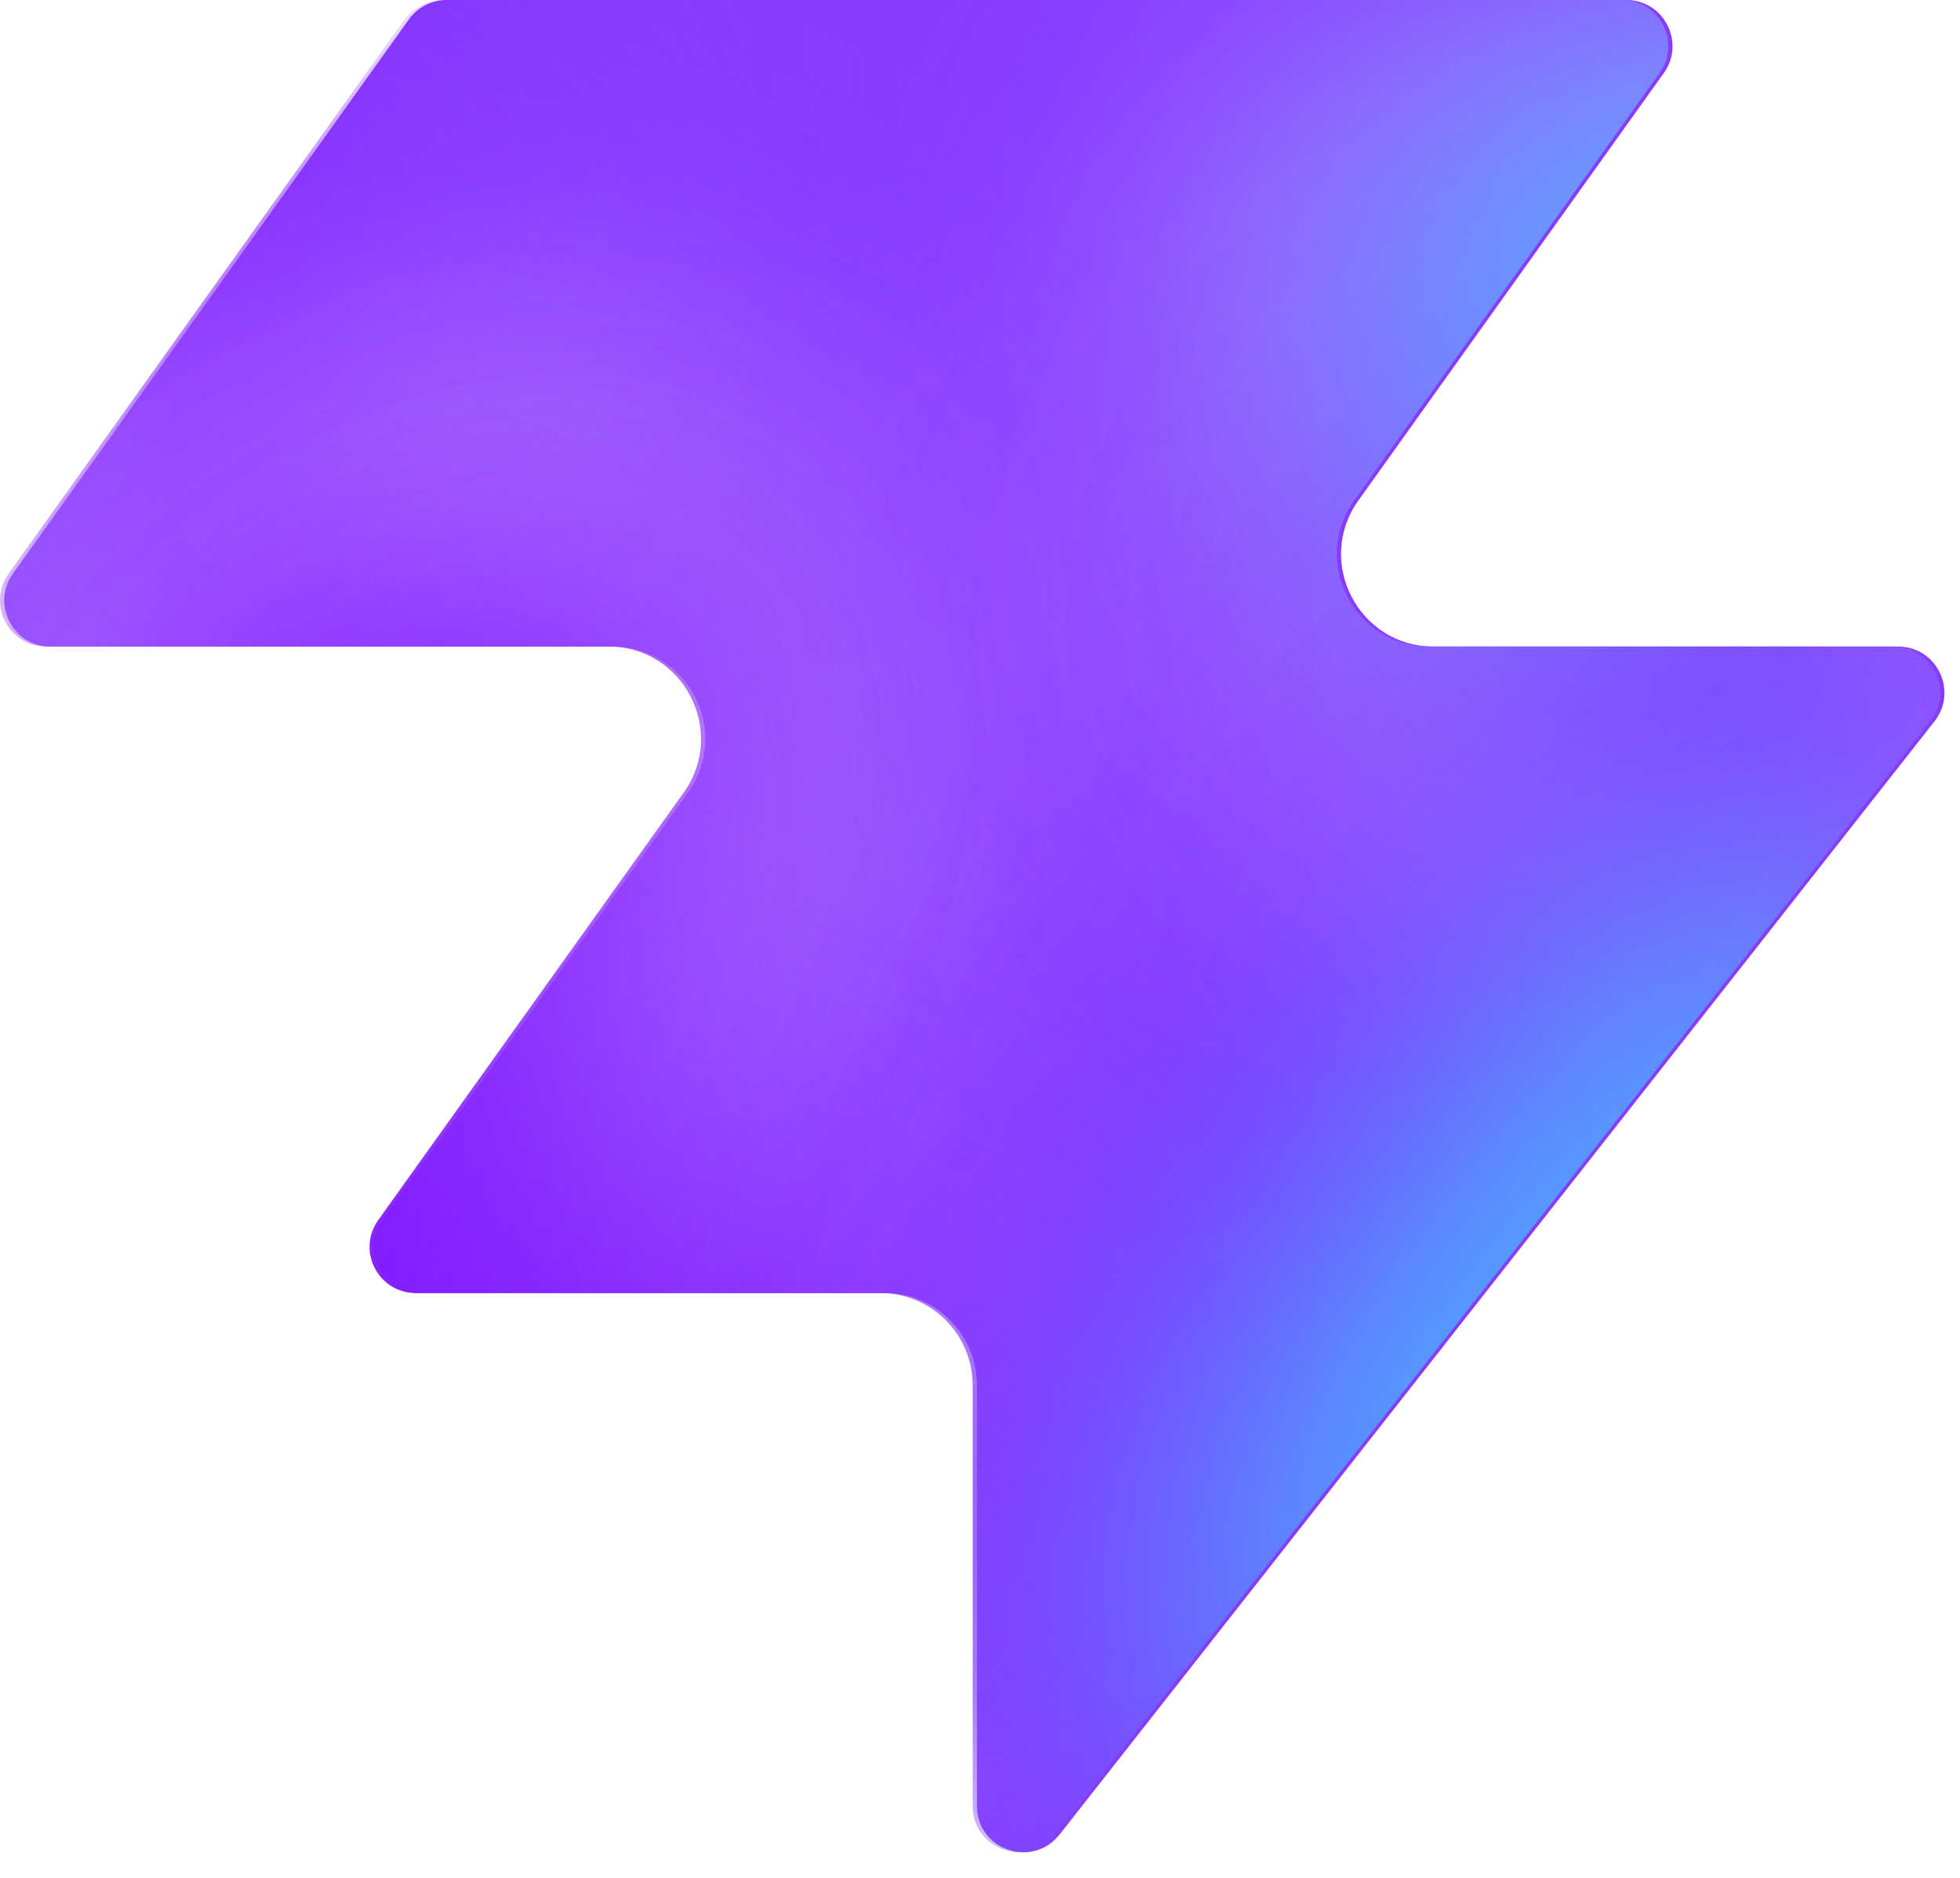
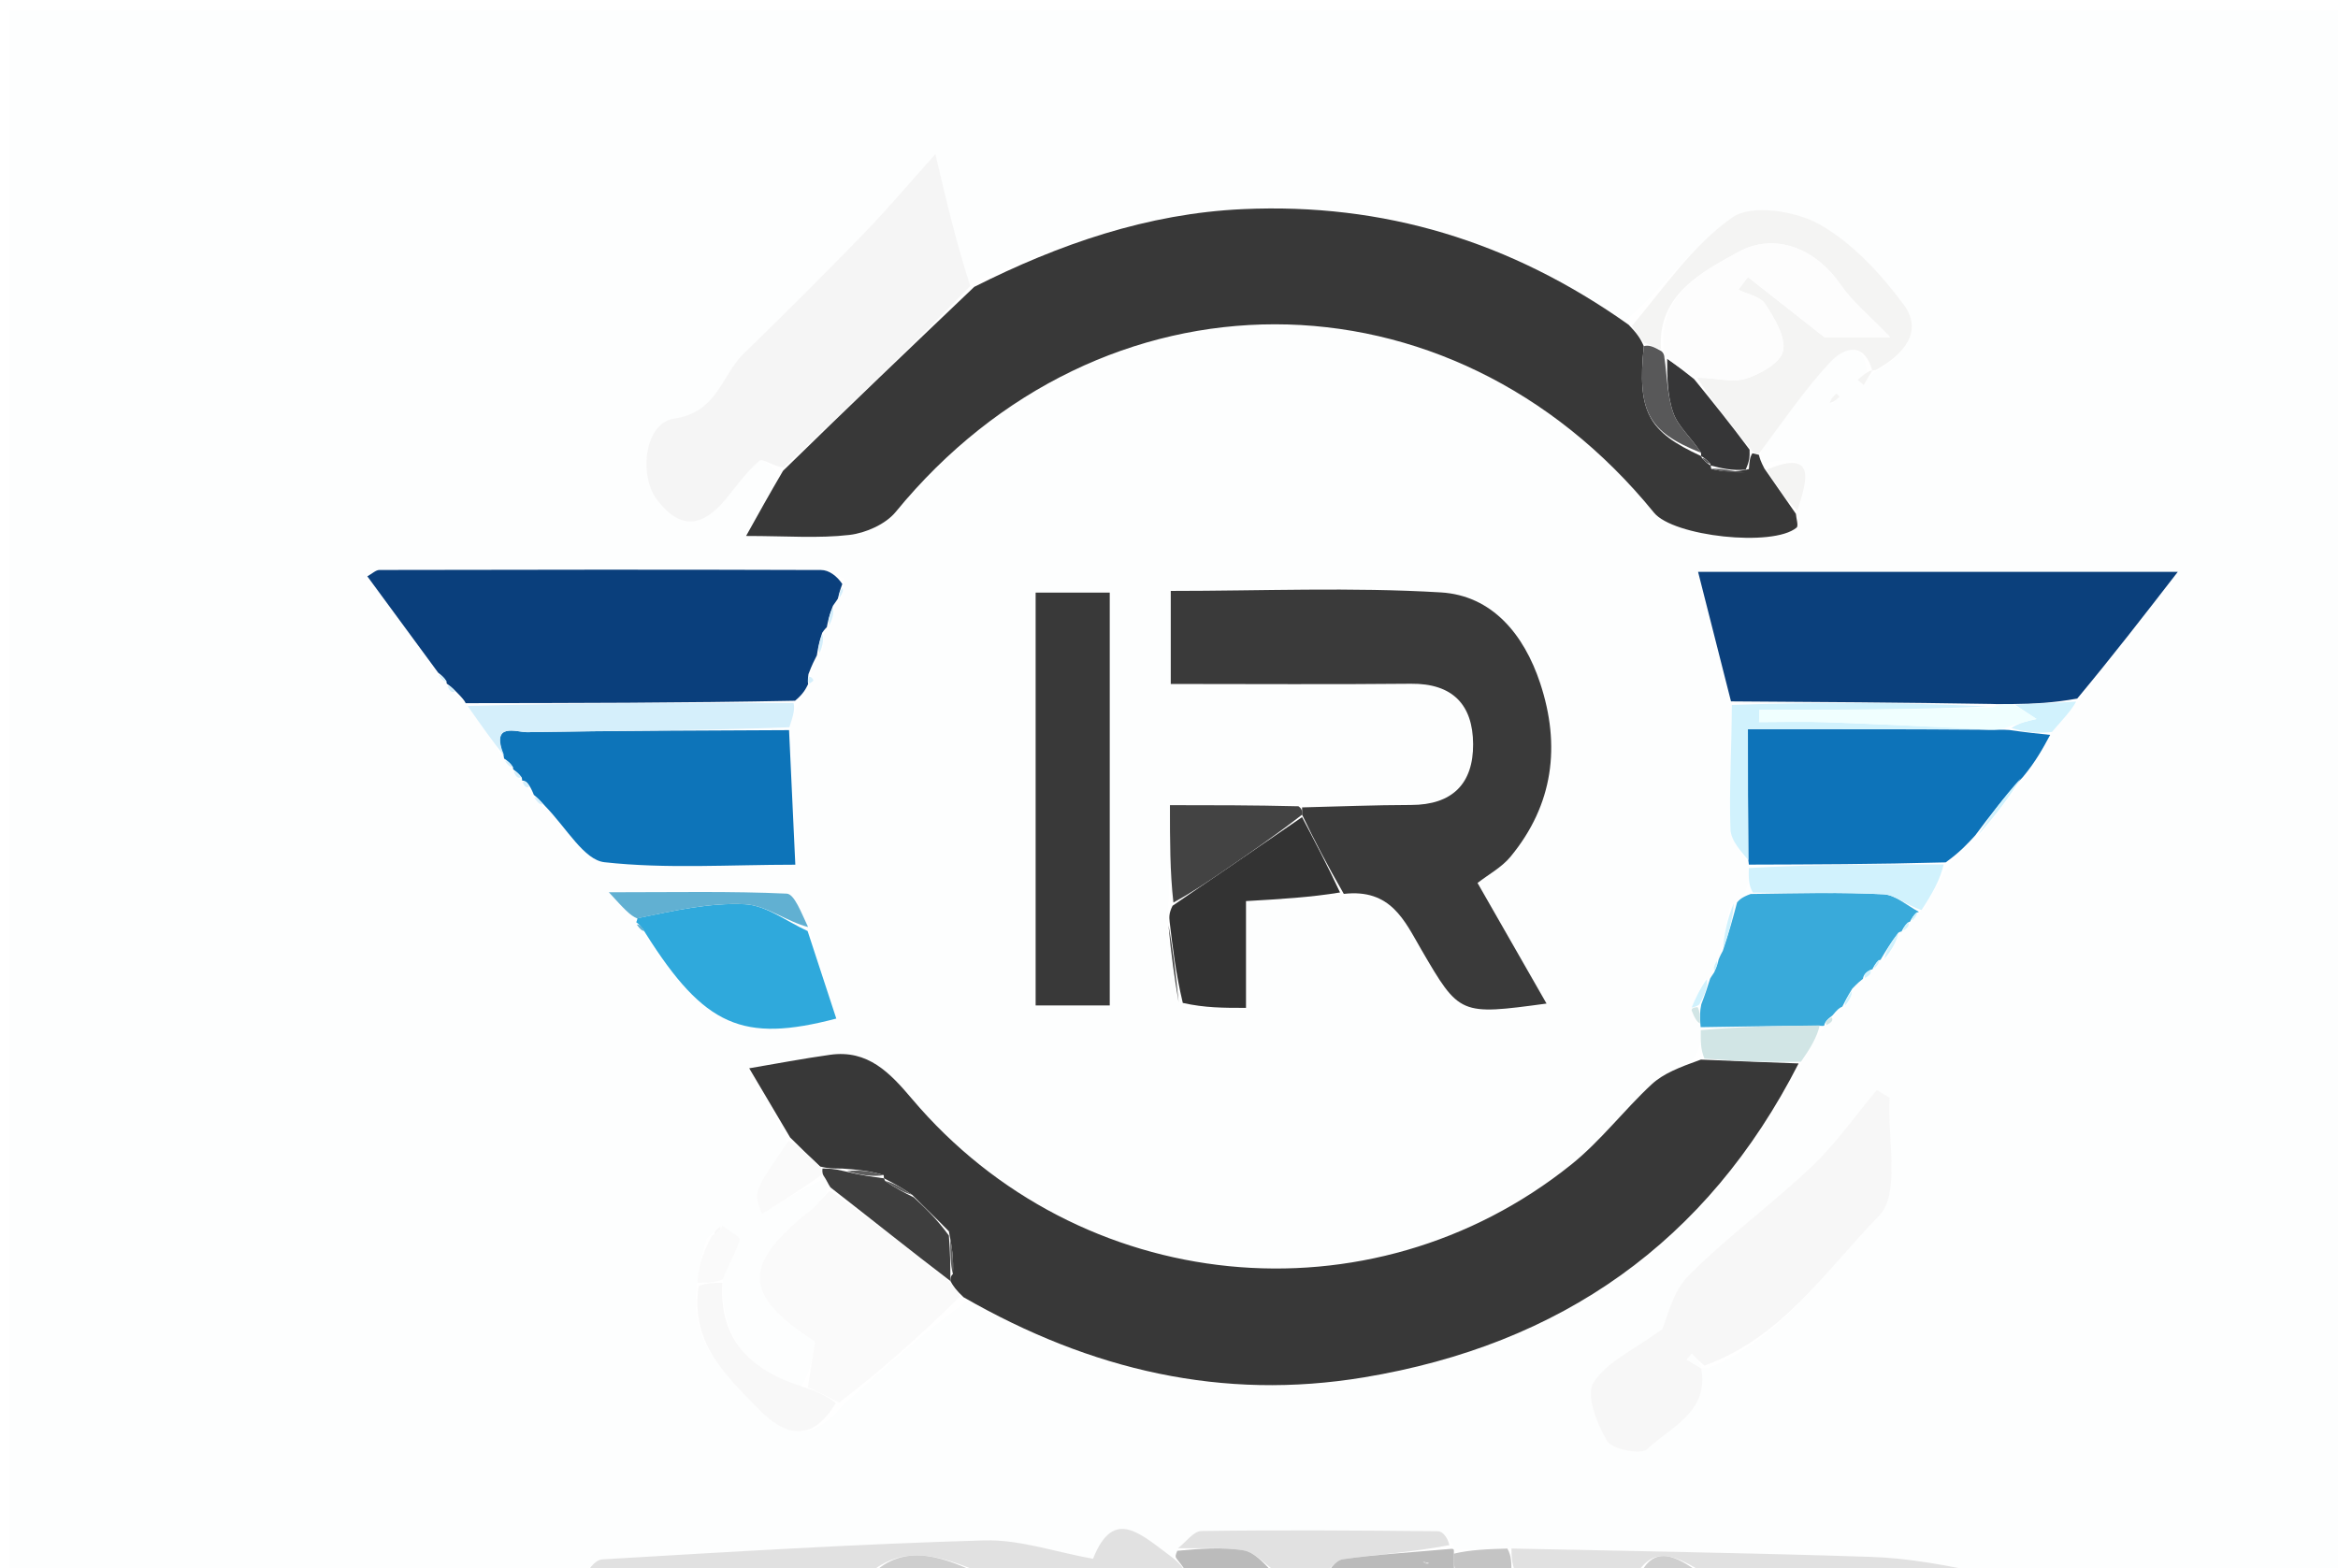
- <svg xmlns="http://www.w3.org/2000/svg" width="48" height="46" fill="none" viewBox="0 0 48 46">
-   <path fill="#863bff" d="M25.946 44.938c-.664.845-2.021.375-2.021-.698V33.937a2.26 2.26 0 0 0-2.262-2.262H10.287c-.92 0-1.456-1.04-.92-1.788l7.48-10.471c1.07-1.497 0-3.578-1.842-3.578H1.237c-.92 0-1.456-1.04-.92-1.788L10.013.474c.214-.297.556-.474.92-.474h28.894c.92 0 1.456 1.04.92 1.788l-7.48 10.471c-1.07 1.498 0 3.579 1.842 3.579h11.377c.943 0 1.473 1.088.89 1.83L25.947 44.94z" style="fill:#863bff;fill:color(display-p3 .525 .23 1);fill-opacity:1" />
-   <mask id="a" width="48" height="46" x="0" y="0" maskUnits="userSpaceOnUse" style="mask-type:alpha">
-     <path fill="#000" d="M25.842 44.938c-.664.844-2.021.375-2.021-.698V33.937a2.26 2.26 0 0 0-2.262-2.262H10.183c-.92 0-1.456-1.04-.92-1.788l7.48-10.471c1.07-1.498 0-3.579-1.842-3.579H1.133c-.92 0-1.456-1.04-.92-1.787L9.91.473c.214-.297.556-.474.92-.474h28.894c.92 0 1.456 1.04.92 1.788l-7.48 10.471c-1.07 1.498 0 3.578 1.842 3.578h11.377c.943 0 1.473 1.088.89 1.832L25.843 44.94z" style="fill:#000;fill-opacity:1" />
-   </mask>
-   <g mask="url(#a)">
-     <g filter="url(#b)">
-       <ellipse cx="5.508" cy="14.704" fill="#ede6ff" rx="5.508" ry="14.704" style="fill:#ede6ff;fill:color(display-p3 .927 .903 1);fill-opacity:1" transform="matrix(.00324 1 1 -.00324 -4.47 31.516)" />
-     </g>
-     <g filter="url(#c)">
-       <ellipse cx="10.399" cy="29.851" fill="#ede6ff" rx="10.399" ry="29.851" style="fill:#ede6ff;fill:color(display-p3 .927 .903 1);fill-opacity:1" transform="matrix(.00324 1 1 -.00324 -39.328 7.883)" />
-     </g>
-     <g filter="url(#d)">
-       <ellipse cx="5.508" cy="30.487" fill="#7e14ff" rx="5.508" ry="30.487" style="fill:#7e14ff;fill:color(display-p3 .492 .077 1);fill-opacity:1" transform="rotate(89.814 -25.913 -14.639)scale(1 -1)" />
-     </g>
-     <g filter="url(#e)">
-       <ellipse cx="5.508" cy="30.599" fill="#7e14ff" rx="5.508" ry="30.599" style="fill:#7e14ff;fill:color(display-p3 .492 .077 1);fill-opacity:1" transform="rotate(89.814 -32.644 -3.334)scale(1 -1)" />
-     </g>
-     <g filter="url(#f)">
-       <ellipse cx="5.508" cy="30.599" fill="#7e14ff" rx="5.508" ry="30.599" style="fill:#7e14ff;fill:color(display-p3 .492 .077 1);fill-opacity:1" transform="matrix(.00324 1 1 -.00324 -34.34 30.47)" />
-     </g>
-     <g filter="url(#g)">
-       <ellipse cx="14.072" cy="22.078" fill="#ede6ff" rx="14.072" ry="22.078" style="fill:#ede6ff;fill:color(display-p3 .927 .903 1);fill-opacity:1" transform="rotate(93.35 24.506 48.493)scale(-1 1)" />
-     </g>
-     <g filter="url(#h)">
-       <ellipse cx="3.47" cy="21.501" fill="#7e14ff" rx="3.47" ry="21.501" style="fill:#7e14ff;fill:color(display-p3 .492 .077 1);fill-opacity:1" transform="rotate(89.009 28.708 47.59)scale(-1 1)" />
-     </g>
-     <g filter="url(#i)">
-       <ellipse cx="3.47" cy="21.501" fill="#7e14ff" rx="3.47" ry="21.501" style="fill:#7e14ff;fill:color(display-p3 .492 .077 1);fill-opacity:1" transform="rotate(89.009 28.708 47.59)scale(-1 1)" />
-     </g>
-     <g filter="url(#j)">
-       <ellipse cx=".387" cy="8.972" fill="#7e14ff" rx="4.407" ry="29.108" style="fill:#7e14ff;fill:color(display-p3 .492 .077 1);fill-opacity:1" transform="rotate(39.51 .387 8.972)" />
-     </g>
-     <g filter="url(#k)">
-       <ellipse cx="47.523" cy="-6.092" fill="#7e14ff" rx="4.407" ry="29.108" style="fill:#7e14ff;fill:color(display-p3 .492 .077 1);fill-opacity:1" transform="rotate(37.892 47.523 -6.092)" />
-     </g>
-     <g filter="url(#l)">
-       <ellipse cx="41.412" cy="6.333" fill="#47bfff" rx="5.971" ry="9.665" style="fill:#47bfff;fill:color(display-p3 .28 .748 1);fill-opacity:1" transform="rotate(37.892 41.412 6.333)" />
-     </g>
-     <g filter="url(#m)">
-       <ellipse cx="-1.879" cy="38.332" fill="#7e14ff" rx="4.407" ry="29.108" style="fill:#7e14ff;fill:color(display-p3 .492 .077 1);fill-opacity:1" transform="rotate(37.892 -1.88 38.332)" />
-     </g>
-     <g filter="url(#n)">
-       <ellipse cx="-1.879" cy="38.332" fill="#7e14ff" rx="4.407" ry="29.108" style="fill:#7e14ff;fill:color(display-p3 .492 .077 1);fill-opacity:1" transform="rotate(37.892 -1.88 38.332)" />
-     </g>
-     <g filter="url(#o)">
-       <ellipse cx="35.651" cy="29.907" fill="#7e14ff" rx="4.407" ry="29.108" style="fill:#7e14ff;fill:color(display-p3 .492 .077 1);fill-opacity:1" transform="rotate(37.892 35.651 29.907)" />
-     </g>
-     <g filter="url(#p)">
-       <ellipse cx="38.418" cy="32.4" fill="#47bfff" rx="5.971" ry="15.297" style="fill:#47bfff;fill:color(display-p3 .28 .748 1);fill-opacity:1" transform="rotate(37.892 38.418 32.4)" />
-     </g>
-   </g>
-   <defs>
-     <filter id="b" width="60.045" height="41.654" x="-19.77" y="16.149" color-interpolation-filters="sRGB" filterUnits="userSpaceOnUse">
-       <feFlood flood-opacity="0" result="BackgroundImageFix" />
-       <feBlend in="SourceGraphic" in2="BackgroundImageFix" result="shape" />
-       <feGaussianBlur result="effect1_foregroundBlur_2002_17158" stdDeviation="7.659" />
-     </filter>
-     <filter id="c" width="90.34" height="51.437" x="-54.613" y="-7.533" color-interpolation-filters="sRGB" filterUnits="userSpaceOnUse">
-       <feFlood flood-opacity="0" result="BackgroundImageFix" />
-       <feBlend in="SourceGraphic" in2="BackgroundImageFix" result="shape" />
-       <feGaussianBlur result="effect1_foregroundBlur_2002_17158" stdDeviation="7.659" />
-     </filter>
-     <filter id="d" width="79.355" height="29.4" x="-49.64" y="2.03" color-interpolation-filters="sRGB" filterUnits="userSpaceOnUse">
-       <feFlood flood-opacity="0" result="BackgroundImageFix" />
-       <feBlend in="SourceGraphic" in2="BackgroundImageFix" result="shape" />
-       <feGaussianBlur result="effect1_foregroundBlur_2002_17158" stdDeviation="4.596" />
-     </filter>
-     <filter id="e" width="79.579" height="29.4" x="-45.045" y="20.029" color-interpolation-filters="sRGB" filterUnits="userSpaceOnUse">
-       <feFlood flood-opacity="0" result="BackgroundImageFix" />
-       <feBlend in="SourceGraphic" in2="BackgroundImageFix" result="shape" />
-       <feGaussianBlur result="effect1_foregroundBlur_2002_17158" stdDeviation="4.596" />
-     </filter>
-     <filter id="f" width="79.579" height="29.4" x="-43.513" y="21.178" color-interpolation-filters="sRGB" filterUnits="userSpaceOnUse">
-       <feFlood flood-opacity="0" result="BackgroundImageFix" />
-       <feBlend in="SourceGraphic" in2="BackgroundImageFix" result="shape" />
-       <feGaussianBlur result="effect1_foregroundBlur_2002_17158" stdDeviation="4.596" />
-     </filter>
-     <filter id="g" width="74.749" height="58.852" x="15.756" y="-17.901" color-interpolation-filters="sRGB" filterUnits="userSpaceOnUse">
-       <feFlood flood-opacity="0" result="BackgroundImageFix" />
-       <feBlend in="SourceGraphic" in2="BackgroundImageFix" result="shape" />
-       <feGaussianBlur result="effect1_foregroundBlur_2002_17158" stdDeviation="7.659" />
-     </filter>
-     <filter id="h" width="61.377" height="25.362" x="23.548" y="2.284" color-interpolation-filters="sRGB" filterUnits="userSpaceOnUse">
-       <feFlood flood-opacity="0" result="BackgroundImageFix" />
-       <feBlend in="SourceGraphic" in2="BackgroundImageFix" result="shape" />
-       <feGaussianBlur result="effect1_foregroundBlur_2002_17158" stdDeviation="4.596" />
-     </filter>
-     <filter id="i" width="61.377" height="25.362" x="23.548" y="2.284" color-interpolation-filters="sRGB" filterUnits="userSpaceOnUse">
-       <feFlood flood-opacity="0" result="BackgroundImageFix" />
-       <feBlend in="SourceGraphic" in2="BackgroundImageFix" result="shape" />
-       <feGaussianBlur result="effect1_foregroundBlur_2002_17158" stdDeviation="4.596" />
-     </filter>
-     <filter id="j" width="56.045" height="63.649" x="-27.636" y="-22.853" color-interpolation-filters="sRGB" filterUnits="userSpaceOnUse">
-       <feFlood flood-opacity="0" result="BackgroundImageFix" />
-       <feBlend in="SourceGraphic" in2="BackgroundImageFix" result="shape" />
-       <feGaussianBlur result="effect1_foregroundBlur_2002_17158" stdDeviation="4.596" />
-     </filter>
-     <filter id="k" width="54.814" height="64.646" x="20.116" y="-38.415" color-interpolation-filters="sRGB" filterUnits="userSpaceOnUse">
-       <feFlood flood-opacity="0" result="BackgroundImageFix" />
-       <feBlend in="SourceGraphic" in2="BackgroundImageFix" result="shape" />
-       <feGaussianBlur result="effect1_foregroundBlur_2002_17158" stdDeviation="4.596" />
-     </filter>
-     <filter id="l" width="33.541" height="35.313" x="24.641" y="-11.323" color-interpolation-filters="sRGB" filterUnits="userSpaceOnUse">
-       <feFlood flood-opacity="0" result="BackgroundImageFix" />
-       <feBlend in="SourceGraphic" in2="BackgroundImageFix" result="shape" />
-       <feGaussianBlur result="effect1_foregroundBlur_2002_17158" stdDeviation="4.596" />
-     </filter>
-     <filter id="m" width="54.814" height="64.646" x="-29.286" y="6.009" color-interpolation-filters="sRGB" filterUnits="userSpaceOnUse">
-       <feFlood flood-opacity="0" result="BackgroundImageFix" />
-       <feBlend in="SourceGraphic" in2="BackgroundImageFix" result="shape" />
-       <feGaussianBlur result="effect1_foregroundBlur_2002_17158" stdDeviation="4.596" />
-     </filter>
-     <filter id="n" width="54.814" height="64.646" x="-29.286" y="6.009" color-interpolation-filters="sRGB" filterUnits="userSpaceOnUse">
-       <feFlood flood-opacity="0" result="BackgroundImageFix" />
-       <feBlend in="SourceGraphic" in2="BackgroundImageFix" result="shape" />
-       <feGaussianBlur result="effect1_foregroundBlur_2002_17158" stdDeviation="4.596" />
-     </filter>
-     <filter id="o" width="54.814" height="64.646" x="8.244" y="-2.416" color-interpolation-filters="sRGB" filterUnits="userSpaceOnUse">
-       <feFlood flood-opacity="0" result="BackgroundImageFix" />
-       <feBlend in="SourceGraphic" in2="BackgroundImageFix" result="shape" />
-       <feGaussianBlur result="effect1_foregroundBlur_2002_17158" stdDeviation="4.596" />
-     </filter>
-     <filter id="p" width="39.409" height="43.623" x="18.713" y="10.588" color-interpolation-filters="sRGB" filterUnits="userSpaceOnUse">
-       <feFlood flood-opacity="0" result="BackgroundImageFix" />
-       <feBlend in="SourceGraphic" in2="BackgroundImageFix" result="shape" />
-       <feGaussianBlur result="effect1_foregroundBlur_2002_17158" stdDeviation="4.596" />
-     </filter>
-   </defs>
+ <svg xmlns="http://www.w3.org/2000/svg" version="1.1" id="Layer_1" x="0px" y="0px" width="100%" viewBox="0 0 246 165" enable-background="new 0 0 246 165" xml:space="preserve">
+   <path fill="#FDFEFE" opacity="1" stroke="none" d=" M61,166   C41.013,166 21.026,166 1.019,166   C1.019,111.049 1.019,56.097 1.019,1.073   C82.898,1.073 164.796,1.073 246.847,1.073   C246.847,56 246.847,111 246.847,166   C234.588,166 222.263,166 209.379,165.606   C204.851,164.739 200.89,163.981 196.908,163.849   C184.288,163.43 171.66,163.244 158.599,162.97   C156.417,163.036 154.672,163.1 152.953,163.116   C152.98,163.068 153.025,162.968 152.933,162.573   C152.325,161.82 151.813,161.155 151.294,161.15   C142.998,161.064 134.7,161.009 126.406,161.125   C125.58,161.136 124.77,162.303 123.874,163.205   C123.7,163.64 123.607,163.803 123.174,163.905   C120.026,161.464 117.195,158.51 115.007,164.048   C111.011,163.329 107.277,162.006 103.585,162.111   C90.174,162.492 76.774,163.319 63.379,164.11   C62.551,164.159 61.791,165.344 61,166  M201.001,97   C201.001,97 200.975,96.983 201.451,96.782   C201.608,96.487 201.766,96.192 201.966,95.984   C201.966,95.984 201.877,95.945 202.478,95.6   C203.311,94.071 204.143,92.543 205.393,90.577   C206.204,89.693 207.014,88.809 208.511,87.741   C209.99,85.778 211.469,83.816 213.463,81.515   C214.214,80.124 214.965,78.732 216.074,76.73   C217.009,75.751 217.944,74.773 219.098,73.163   C222.303,69.021 225.508,64.88 229.144,60.18   C211.764,60.18 195.228,60.18 178.668,60.18   C179.832,64.761 180.983,69.287 182.312,74.568   C182.201,78.803 181.93,83.043 182.075,87.268   C182.119,88.527 183.327,89.746 184.004,90.997   C184.004,90.997 184.019,90.993 183.996,91.709   C183.986,92.425 183.976,93.14 183.51,94.155   C183.265,94.423 183.02,94.692 182.071,95.149   C181.727,96.788 181.384,98.428 181,100.544   C181,100.544 180.827,100.99 180.409,101.309   C180.332,101.641 180.256,101.974 180.127,102.669   C180.127,102.669 179.939,102.984 179.26,103.101   C178.838,104.077 178.416,105.052 177.981,106.628   C178.273,107.102 178.566,107.575 178.934,108.019   C178.934,108.019 178.94,108.099 178.968,108.729   C178.944,109.568 178.92,110.407 178.145,111.456   C176.676,112.33 175.004,112.985 173.779,114.121   C170.862,116.829 168.412,120.083 165.325,122.558   C144.186,139.511 113.518,136.427 95.955,115.644   C93.628,112.892 91.319,110.451 87.35,111.005   C84.475,111.406 81.621,111.956 78.832,112.427   C80.196,114.734 81.668,117.222 82.844,120.387   C79.245,125.458 79.245,125.458 80.169,127.752   C82.26,126.45 84.351,125.148 86.836,124.018   C87.014,124.26 87.092,124.531 86.949,125.536   C86.425,126.134 85.979,126.833 85.363,127.316   C78.047,133.066 78.131,136.309 85.774,141.183   C85.516,142.788 85.258,144.394 84.264,145.992   C78.952,144.25 75.643,141.002 76.081,134.279   C76.701,133.012 77.454,131.783 77.834,130.448   C77.916,130.162 76.647,129.492 75.561,129.215   C75.288,129.415 75.1,129.677 74.362,130.339   C73.908,131.892 73.453,133.445 73.28,135.648   C72.598,141.361 76.399,144.776 79.856,148.323   C82.627,151.167 85.434,151.837 88.675,147.9   C92.831,144.152 96.987,140.405 101.841,136.856   C114.823,144.238 128.654,147.422 143.516,144.954   C164.196,141.52 179.648,130.744 189.75,111.553   C190.473,110.345 191.196,109.137 191.957,108   C191.957,108 191.941,107.925 192.424,107.802   C192.733,107.621 192.912,107.353 193.145,106.558   C193.301,106.263 193.535,106.057 194.397,105.738   C194.632,105.226 194.867,104.714 195.189,103.662   C195.465,103.444 195.741,103.225 196.482,102.833   C196.775,102.636 196.949,102.364 196.999,102   C196.999,102 197.015,102.004 197.477,101.792   C197.63,101.501 197.784,101.209 197.966,101.009   C197.966,101.009 197.912,100.928 198.612,100.891   C199.091,99.951 199.57,99.01 200.003,98.009   C200.003,98.009 200.075,98.034 200.516,97.817   C200.789,97.601 200.944,97.321 201.001,97  M55.055,82.54   C55.197,82.792 55.41,82.949 56.024,83.263   C56.024,83.263 56.17,83.652 56.249,84.236   C56.549,84.468 56.85,84.701 57.709,85.315   C59.662,87.21 61.461,90.503 63.598,90.74   C70.095,91.46 76.723,91.001 83.682,91.001   C83.445,85.904 83.234,81.371 83.095,76.238   C83.385,75.494 83.674,74.75 84.278,73.529   C84.529,73.017 84.781,72.504 85.375,71.86   C85.448,71.764 85.603,71.63 85.579,71.576   C85.488,71.37 85.34,71.19 85.187,70.44   C85.441,69.951 85.695,69.462 86.504,68.543   C86.597,67.868 86.69,67.193 86.767,66.209   C86.767,66.209 86.997,66.004 87.52,65.628   C87.645,65.018 87.771,64.408 87.925,63.366   C87.925,63.366 88.159,63.002 88.583,62.712   C88.677,62.394 88.771,62.076 88.865,60.918   C88.039,60.594 87.215,59.99 86.389,59.988   C70.9,59.935 55.41,59.95 39.921,59.984   C39.54,59.985 39.16,60.373 38.65,60.652   C41.216,64.144 43.661,67.471 46.208,71.33   C46.486,71.547 46.764,71.765 46.996,71.996   C46.996,71.996 47.023,71.956 47.139,72.439   C47.309,72.748 47.565,72.946 48.349,73.263   C48.636,73.448 48.853,73.695 49.409,74.593   C50.652,76.361 51.895,78.129 53.037,79.968   C53.037,79.968 53.096,79.86 53.197,80.379   C53.471,80.583 53.745,80.787 53.998,81   C53.998,81 54.01,80.98 54.119,81.458   C54.281,81.766 54.53,81.965 54.961,82.06   C54.961,82.06 54.935,82.151 55.055,82.54  M67.07,97.558   C67.33,97.782 67.59,98.007 68.125,98.843   C74.132,108.053 78.167,109.769 87.993,107.195   C86.985,104.118 85.98,101.05 85.074,97.142   C84.311,96.062 83.588,94.083 82.776,94.046   C76.94,93.777 71.086,93.902 64.063,93.902   C65.683,95.678 66.309,96.365 66.995,97.001   C66.995,97.001 66.94,97.051 67.07,97.558  M122.925,95.652   C122.973,96.108 123.021,96.564 122.818,97.716   C123.216,100.44 123.614,103.163 124.89,106.069   C126.786,106.069 128.681,106.069 131.102,106.069   C131.102,101.835 131.102,98.303 131.102,94.832   C134.763,94.619 137.883,94.438 141.792,94.558   C146.345,93.502 147.785,96.907 149.54,99.922   C153.576,106.857 153.591,106.849 162.724,105.615   C160.348,101.462 158.087,97.509 155.464,92.923   C156.615,92.027 158.005,91.286 158.933,90.162   C163.443,84.696 164.237,78.471 162.048,71.879   C160.366,66.811 157.027,62.668 151.595,62.344   C142.191,61.782 132.729,62.188 123.186,62.188   C123.186,65.614 123.186,68.645 123.186,71.981   C131.848,71.981 140.148,72.04 148.448,71.957   C152.842,71.913 154.975,74.162 154.998,78.307   C155.022,82.49 152.799,84.71 148.466,84.715   C144.646,84.719 140.826,84.878 136.24,84.735   C131.856,84.735 127.473,84.735 123.099,84.735   C123.099,88.494 123.099,91.738 122.925,95.652  M197.7,38.879   C200.404,37.278 202.378,34.854 200.296,32.049   C197.885,28.801 194.916,25.579 191.465,23.623   C188.954,22.2 184.313,21.47 182.306,22.861   C178.156,25.737 175.13,30.234 170.933,33.829   C158.903,25.339 145.532,21.351 130.822,22.007   C120.741,22.456 111.437,25.694 101.673,29.991   C100.681,25.794 99.69,21.597 98.419,16.217   C95.787,19.153 93.444,21.936 90.92,24.542   C86.768,28.829 82.542,33.048 78.259,37.205   C75.896,39.498 75.521,43.381 70.91,44.058   C67.834,44.51 67.174,49.998 69.116,52.57   C71.84,56.176 74.28,55.183 76.659,52.17   C77.68,50.876 78.688,49.537 79.921,48.471   C80.195,48.234 81.389,49.061 82.028,50.069   C80.965,51.979 79.902,53.889 78.502,56.405   C82.792,56.405 86.125,56.676 89.381,56.295   C91.098,56.094 93.187,55.168 94.251,53.868   C115.805,27.541 152.538,27.531 174.029,53.952   C176.063,56.453 186.551,57.603 189.031,55.528   C189.256,55.34 188.996,54.574 189.262,53.408   C190.287,50.222 190.944,47.333 185.328,48.866   C185.241,48.532 185.154,48.199 185.363,47.239   C187.733,44.182 189.922,40.955 192.548,38.136   C193.927,36.656 196.093,35.785 196.435,39.072   C196.113,39.375 195.79,39.679 195.468,39.983   C195.677,40.164 195.885,40.344 196.094,40.525   C196.395,40.016 196.696,39.507 197.7,38.879  M179.745,143.991   C187.572,140.755 192.156,133.621 197.721,127.937   C199.969,125.641 198.567,119.772 198.826,115.528   C198.375,115.257 197.924,114.986 197.474,114.715   C195.212,117.413 193.176,120.348 190.64,122.756   C186.439,126.743 181.705,130.183 177.631,134.285   C175.954,135.974 175.404,138.783 174.894,139.885   C171.935,142.054 169.04,143.312 167.655,145.518   C166.84,146.816 168.029,149.855 169.096,151.646   C169.622,152.528 172.644,153.125 173.287,152.521   C175.785,150.177 179.83,148.621 179,144   C179,144 178.999,144.001 179.745,143.991  M108.967,92.492   C108.967,96.92 108.967,101.349 108.967,105.811   C111.952,105.811 114.338,105.811 116.766,105.811   C116.766,91.144 116.766,76.791 116.766,62.365   C114.082,62.365 111.703,62.365 108.967,62.365   C108.967,72.293 108.967,81.894 108.967,92.492  M192.706,42.565   C192.99,42.294 193.273,42.023 193.557,41.752   C193.445,41.635 193.241,41.409 193.234,41.416   C192.934,41.668 192.653,41.942 192.706,42.565  z" />
+   <path fill="#E1E1E1" opacity="1" stroke="none" d=" M61.469,166   C61.791,165.344 62.551,164.159 63.379,164.11   C76.774,163.319 90.174,162.492 103.585,162.111   C107.277,162.006 111.011,163.329 115.007,164.048   C117.195,158.51 120.026,161.464 123.499,164.025   C124.442,164.804 124.721,165.402 125,166   C117.979,166 110.958,166 103.393,165.603   C98.773,163.586 94.727,162.418 91,166   C81.312,166 71.625,166 61.469,166  z" />
+   <path fill="#E1E1E1" opacity="1" stroke="none" d=" M159.035,162.968   C171.66,163.244 184.288,163.43 196.908,163.849   C200.89,163.981 204.851,164.739 208.911,165.606   C199.312,166 189.625,166 179.394,165.623   C176.371,163.713 173.923,162.469 172,166   C167.975,166 163.951,166 159.484,165.622   C159.04,164.485 159.037,163.726 159.035,162.968  z" />
+   <path fill="#E1E1E1" opacity="1" stroke="none" d=" M123.953,162.934   C124.77,162.303 125.58,161.136 126.406,161.125   C134.7,161.009 142.998,161.064 151.294,161.15   C151.813,161.155 152.325,161.82 152.501,162.613   C148.541,163.368 144.906,163.58 141.314,164.089   C140.469,164.209 139.767,165.336 139,166   C137.611,166 136.222,166 134.434,165.59   C132.969,164.475 131.972,163.34 130.824,163.158   C128.579,162.802 126.248,162.978 123.953,162.934  z" />
+   <path fill="#BBBBBB" opacity="1" stroke="none" d=" M139.465,166   C139.767,165.336 140.469,164.209 141.314,164.089   C144.906,163.58 148.541,163.368 152.593,163.008   C153.025,162.968 152.98,163.068 152.973,163.467   C152.977,164.577 152.989,165.289 153,166   C148.643,166 144.286,166 139.465,166  M150.375,164.518   C150.161,164.462 149.947,164.407 149.734,164.352   C149.871,164.488 150.009,164.624 150.375,164.518  z" />
+   <path fill="#BBBBBB" opacity="1" stroke="none" d=" M123.874,163.205   C126.248,162.978 128.579,162.802 130.824,163.158   C131.972,163.34 132.969,164.475 134.017,165.59   C131.3,166 128.6,166 125.45,166   C124.721,165.402 124.442,164.804 123.838,164.086   C123.607,163.803 123.7,163.64 123.874,163.205  z" />
+   <path fill="#CECECE" opacity="1" stroke="none" d=" M91.461,166   C94.727,162.418 98.773,163.586 102.924,165.603   C99.307,166 95.614,166 91.461,166  z" />
+   <path fill="#C4C4C4" opacity="1" stroke="none" d=" M153.428,166   C152.989,165.289 152.977,164.577 152.946,163.515   C154.672,163.1 156.417,163.036 158.599,162.97   C159.037,163.726 159.04,164.485 159.021,165.622   C157.286,166 155.571,166 153.428,166  z" />
+   <path fill="#CFCFCF" opacity="1" stroke="none" d=" M172.438,166   C173.923,162.469 176.371,163.713 178.926,165.623   C176.958,166 174.917,166 172.438,166  z" />
+   <path fill="#383838" opacity="1" stroke="none" d=" M185.066,47.865   C185.154,48.199 185.241,48.532 185.645,49.307   C186.962,51.191 187.962,52.634 188.962,54.077   C188.996,54.574 189.256,55.34 189.031,55.528   C186.551,57.603 176.063,56.453 174.029,53.952   C152.538,27.531 115.805,27.541 94.251,53.868   C93.187,55.168 91.098,56.094 89.381,56.295   C86.125,56.676 82.792,56.405 78.502,56.405   C79.902,53.889 80.965,51.979 82.39,49.549   C89.337,42.748 95.924,36.468 102.51,30.188   C111.437,25.694 120.741,22.456 130.822,22.007   C145.532,21.351 158.903,25.339 171.362,34.177   C172.185,35.035 172.58,35.544 172.958,36.435   C172.258,43.338 173.39,45.424 179.005,48.003   C178.998,48.001 178.992,47.989 179.087,48.225   C179.459,48.643 179.736,48.826 180.006,49.005   C180,49.002 179.993,48.989 180.049,49.34   C181.406,49.698 182.707,49.705 184.015,49.366   C184.07,48.56 184.116,48.101 184.387,47.703   C184.612,47.764 185.066,47.865 185.066,47.865  z" />
+   <path fill="#383838" opacity="1" stroke="none" d=" M189.245,111.917   C179.648,130.744 164.196,141.52 143.516,144.954   C128.654,147.422 114.823,144.238 101.381,136.519   C100.614,135.787 100.307,135.393 100.008,134.821   C100.016,134.642 99.996,134.285 100.262,134.083   C100.348,132.539 100.167,131.197 99.841,129.587   C98.517,128.218 97.336,127.116 95.969,125.736   C94.849,124.965 93.916,124.471 92.989,123.991   C92.996,124.004 93.024,124.009 92.985,123.675   C91.6,123.221 90.254,123.1 88.612,122.979   C87.726,122.98 87.135,122.981 86.281,122.765   C85.058,121.602 84.099,120.656 83.139,119.71   C81.668,117.222 80.196,114.734 78.832,112.427   C81.621,111.956 84.475,111.406 87.35,111.005   C91.319,110.451 93.628,112.892 95.955,115.644   C113.518,136.427 144.186,139.511 165.325,122.558   C168.412,120.083 170.862,116.829 173.779,114.121   C175.004,112.985 176.676,112.33 178.962,111.512   C182.935,111.684 186.09,111.8 189.245,111.917  z" />
+   <path fill="#3A3A3A" opacity="1" stroke="none" d=" M137.006,84.969   C140.826,84.878 144.646,84.719 148.466,84.715   C152.799,84.71 155.022,82.49 154.998,78.307   C154.975,74.162 152.842,71.913 148.448,71.957   C140.148,72.04 131.848,71.981 123.186,71.981   C123.186,68.645 123.186,65.614 123.186,62.188   C132.729,62.188 142.191,61.782 151.595,62.344   C157.027,62.668 160.366,66.811 162.048,71.879   C164.237,78.471 163.443,84.696 158.933,90.162   C158.005,91.286 156.615,92.027 155.464,92.923   C158.087,97.509 160.348,101.462 162.724,105.615   C153.591,106.849 153.576,106.857 149.54,99.922   C147.785,96.907 146.345,93.502 141.392,94.074   C139.661,91.058 138.33,88.526 137.001,85.738   C137.004,85.311 137.005,85.14 137.006,84.969  z" />
+   <path fill="#0B407C" opacity="1" stroke="none" d=" M182.133,73.814   C180.983,69.287 179.832,64.761 178.668,60.18   C195.228,60.18 211.764,60.18 229.144,60.18   C225.508,64.88 222.303,69.021 218.563,73.518   C216.027,73.971 214.026,74.07 211.684,74.097   C210.882,74.078 210.421,74.131 209.504,74.085   C200.076,73.929 191.104,73.871 182.133,73.814  z" />
+   <path fill="#0A3F7C" opacity="1" stroke="none" d=" M49.001,74.002   C48.853,73.695 48.636,73.448 48.093,72.893   C47.565,72.333 47.294,72.145 47.023,71.956   C47.023,71.956 46.996,71.996 46.974,71.718   C46.67,71.225 46.388,71.011 46.105,70.797   C43.661,67.471 41.216,64.144 38.65,60.652   C39.16,60.373 39.54,59.985 39.921,59.984   C55.41,59.95 70.9,59.935 86.389,59.988   C87.215,59.99 88.039,60.594 88.624,61.457   C88.309,62.332 88.234,62.667 88.159,63.002   C88.159,63.002 87.925,63.366 87.639,63.756   C87.234,64.766 87.116,65.385 86.997,66.004   C86.997,66.004 86.767,66.209 86.514,66.59   C86.157,67.638 86.053,68.305 85.949,68.972   C85.695,69.462 85.441,69.951 85.062,70.951   C84.97,71.639 85.001,71.815 85.033,71.992   C84.781,72.504 84.529,73.017 83.657,73.747   C71.691,73.977 60.346,73.99 49.001,74.002  z" />
+   <path fill="#F5F5F5" opacity="1" stroke="none" d=" M102.091,30.09   C95.924,36.468 89.337,42.748 82.456,49.213   C81.389,49.061 80.195,48.234 79.921,48.471   C78.688,49.537 77.68,50.876 76.659,52.17   C74.28,55.183 71.84,56.176 69.116,52.57   C67.174,49.998 67.834,44.51 70.91,44.058   C75.521,43.381 75.896,39.498 78.259,37.205   C82.542,33.048 86.768,28.829 90.92,24.542   C93.444,21.936 95.787,19.153 98.419,16.217   C99.69,21.597 100.681,25.794 102.091,30.09  z" />
+   <path fill="#F7F7F7" opacity="1" stroke="none" d=" M179.001,143.999   C179.83,148.621 175.785,150.177 173.287,152.521   C172.644,153.125 169.622,152.528 169.096,151.646   C168.029,149.855 166.84,146.816 167.655,145.518   C169.04,143.312 171.935,142.054 174.894,139.885   C175.404,138.783 175.954,135.974 177.631,134.285   C181.705,130.183 186.439,126.743 190.64,122.756   C193.176,120.348 195.212,117.413 197.474,114.715   C197.924,114.986 198.375,115.257 198.826,115.528   C198.567,119.772 199.969,125.641 197.721,127.937   C192.156,133.621 187.572,140.755 179.337,143.712   C178.625,143.111 178.32,142.789 178.016,142.467   C177.835,142.676 177.654,142.885 177.473,143.094   C177.982,143.396 178.492,143.697 179.001,143.999  z" />
+   <path fill="#0D74B9" opacity="1" stroke="none" d=" M56.17,83.652   C56.17,83.652 56.024,83.263 55.836,82.922   C55.497,82.295 55.259,82.151 54.935,82.151   C54.935,82.151 54.961,82.06 54.886,81.804   C54.544,81.358 54.277,81.169 54.01,80.98   C54.01,80.98 53.998,81 53.969,80.73   C53.659,80.26 53.377,80.06 53.096,79.86   C53.096,79.86 53.037,79.968 53.001,79.573   C51.548,75.897 54.391,77.073 55.451,77.055   C64.64,76.896 73.832,76.89 83.023,76.838   C83.234,81.371 83.445,85.904 83.682,91.001   C76.723,91.001 70.095,91.46 63.598,90.74   C61.461,90.503 59.662,87.21 57.37,84.842   C56.745,84.13 56.458,83.891 56.17,83.652  z" />
+   <path fill="#0D73B9" opacity="1" stroke="none" d=" M207.825,87.925   C207.014,88.809 206.204,89.693 204.72,90.757   C197.371,90.956 190.695,90.974 184.019,90.993   C184.019,90.993 184.004,90.997 183.958,90.527   C183.912,85.818 183.912,81.579 183.912,76.736   C192.747,76.736 200.856,76.736 209.31,76.801   C210.117,76.815 210.579,76.764 211.422,76.825   C213.108,77.071 214.412,77.206 215.716,77.341   C214.965,78.732 214.214,80.124 212.868,81.746   C210.791,83.959 209.308,85.942 207.825,87.925  z" />
+   <path fill="#393939" opacity="1" stroke="none" d=" M108.967,91.994   C108.967,81.894 108.967,72.293 108.967,62.365   C111.703,62.365 114.082,62.365 116.766,62.365   C116.766,76.791 116.766,91.144 116.766,105.811   C114.338,105.811 111.952,105.811 108.967,105.811   C108.967,101.349 108.967,96.92 108.967,91.994  z" />
+   <path fill="#FAFAFA" opacity="1" stroke="none" d=" M100,134.999   C100.307,135.393 100.614,135.787 101.032,136.419   C96.987,140.405 92.831,144.152 88.284,147.606   C86.928,146.875 85.964,146.437 84.999,145.999   C85.258,144.394 85.516,142.788 85.767,141.182   C78.131,136.309 78.047,133.066 85.363,127.316   C85.979,126.833 86.425,126.134 87.321,125.314   C91.796,128.395 95.898,131.697 100,134.999  z" />
+   <path fill="#39AADA" opacity="1" stroke="none" d=" M179.939,102.984   C179.939,102.984 180.127,102.669 180.364,102.329   C180.677,101.656 180.752,101.323 180.827,100.99   C180.827,100.99 181,100.544 181.27,100.069   C181.951,98.05 182.364,96.505 182.776,94.96   C183.02,94.692 183.265,94.423 184.203,94.084   C189.331,94.019 193.772,93.887 198.195,94.118   C199.451,94.184 200.652,95.307 201.877,95.945   C201.877,95.945 201.966,95.984 201.7,96.03   C201.281,96.379 201.128,96.681 200.975,96.983   C200.975,96.983 201.001,97 200.757,97.082   C200.368,97.454 200.221,97.744 200.075,98.034   C200.075,98.034 200.003,98.009 199.738,98.159   C198.953,99.182 198.432,100.055 197.912,100.928   C197.912,100.928 197.966,101.009 197.709,101.054   C197.307,101.401 197.161,101.702 197.015,102.004   C197.015,102.004 196.999,102 196.765,102.088   C196.24,102.379 196.068,102.656 196.017,103.007   C195.741,103.225 195.465,103.444 194.888,104.054   C194.341,104.944 194.094,105.442 193.847,105.939   C193.535,106.057 193.301,106.263 192.821,106.854   C192.193,107.323 192.008,107.581 191.941,107.925   C191.941,107.925 191.957,108 191.482,107.953   C186.985,107.97 182.963,108.035 178.94,108.099   C178.94,108.099 178.934,108.019 178.904,107.688   C178.863,106.899 178.852,106.44 179.006,105.698   C179.428,104.605 179.684,103.795 179.939,102.984  z" />
+   <path fill="#F4F4F3" opacity="1" stroke="none" d=" M172.975,36.053   C172.58,35.544 172.185,35.035 171.716,34.294   C175.13,30.234 178.156,25.737 182.306,22.861   C184.313,21.47 188.954,22.2 191.465,23.623   C194.916,25.579 197.885,28.801 200.296,32.049   C202.378,34.854 200.404,37.278 197.35,38.94   C197,39 197.002,39.002 197.002,39.002   C196.093,35.785 193.927,36.656 192.548,38.136   C189.922,40.955 187.733,44.182 185.215,47.552   C185.066,47.865 184.612,47.764 184.312,47.386   C182.094,44.639 180.175,42.271 178.562,39.757   C180.473,39.735 182.212,40.301 183.646,39.864   C185.194,39.393 187.356,38.17 187.61,36.937   C187.916,35.455 186.69,33.489 185.73,31.987   C185.232,31.206 183.879,30.971 182.912,30.489   C183.245,30.045 183.578,29.601 183.911,29.157   C186.32,31.051 188.729,32.945 191.97,35.494   C192.989,35.494 195.324,35.494 198.886,35.494   C196.666,33.181 194.915,31.771 193.693,29.997   C190.894,25.934 186.554,24.482 182.853,26.545   C179.23,28.564 174.33,30.954 174.769,36.77   C173.988,36.482 173.481,36.268 172.975,36.053  z" />
+   <path fill="#2FA9DC" opacity="1" stroke="none" d=" M84.975,97.981   C85.98,101.05 86.985,104.118 87.993,107.195   C78.167,109.769 74.132,108.053 67.952,98.266   C67.499,97.477 67.219,97.264 66.94,97.051   C66.94,97.051 66.995,97.001 67.077,96.629   C70.9,95.839 74.662,94.984 78.375,95.163   C80.615,95.272 82.777,96.987 84.975,97.981  z" />
+   <path fill="#333333" opacity="1" stroke="none" d=" M136.999,85.994   C138.33,88.526 139.661,91.058 140.998,93.923   C137.883,94.438 134.763,94.619 131.102,94.832   C131.102,98.303 131.102,101.835 131.102,106.069   C128.681,106.069 126.786,106.069 124.451,105.548   C123.697,102.358 123.383,99.689 123.069,97.02   C123.021,96.564 122.973,96.108 123.376,95.321   C125.396,93.927 126.97,92.871 128.534,91.801   C131.359,89.869 134.178,87.93 136.999,85.994  z" />
+   <path fill="#D5EFFB" opacity="1" stroke="none" d=" M83.059,76.538   C73.832,76.89 64.64,76.896 55.451,77.055   C54.391,77.073 51.548,75.897 53.051,79.538   C51.895,78.129 50.652,76.361 49.205,74.298   C60.346,73.99 71.691,73.977 83.5,73.986   C83.674,74.75 83.385,75.494 83.059,76.538  z" />
+   <path fill="#434343" opacity="1" stroke="none" d=" M137.001,85.738   C134.178,87.93 131.359,89.869 128.534,91.801   C126.97,92.871 125.396,93.927 123.463,94.985   C123.099,91.738 123.099,88.494 123.099,84.735   C127.473,84.735 131.856,84.735 136.623,84.852   C137.005,85.14 137.004,85.311 137.001,85.738  z" />
+   <path fill="#D1F2FD" opacity="1" stroke="none" d=" M208.965,76.736   C200.856,76.736 192.747,76.736 183.912,76.736   C183.912,81.579 183.912,85.818 183.956,90.52   C183.327,89.746 182.119,88.527 182.075,87.268   C181.93,83.043 182.201,78.803 182.223,74.191   C191.104,73.871 200.076,73.929 209.187,74.346   C201.254,74.704 193.181,74.704 185.109,74.704   C185.1,75.134 185.092,75.564 185.084,75.994   C187.472,75.994 189.863,75.922 192.248,76.009   C197.822,76.211 203.393,76.489 208.965,76.736  z" />
+   <path fill="#F8F8F8" opacity="1" stroke="none" d=" M84.632,145.996   C85.964,146.437 86.928,146.875 87.947,147.657   C85.434,151.837 82.627,151.167 79.856,148.323   C76.399,144.776 72.598,141.361 73.515,135.324   C74.5,134.999 75.251,134.999 76.002,134.999   C75.643,141.002 78.952,144.25 84.632,145.996  z" />
+   <path fill="#3E3E3E" opacity="1" stroke="none" d=" M100.008,134.821   C95.898,131.697 91.796,128.395 87.38,124.962   C87.092,124.531 87.014,124.26 86.648,123.714   C86.46,123.41 86.544,122.982 86.544,122.982   C87.135,122.981 87.726,122.98 88.855,123.258   C90.603,123.694 91.814,123.851 93.024,124.009   C93.024,124.009 92.996,124.004 93.138,124.291   C94.238,125.057 95.197,125.536 96.155,126.015   C97.336,127.116 98.517,128.218 99.84,130.028   C99.987,131.92 99.992,133.103 99.996,134.285   C99.996,134.285 100.016,134.642 100.008,134.821  z" />
+   <path fill="#D1F2FD" opacity="1" stroke="none" d=" M202.178,95.773   C200.652,95.307 199.451,94.184 198.195,94.118   C193.772,93.887 189.331,94.019 184.431,93.935   C183.976,93.14 183.986,92.425 184.008,91.351   C190.695,90.974 197.371,90.956 204.512,90.975   C204.143,92.543 203.311,94.071 202.178,95.773  z" />
+   <path fill="#D1E5E5" opacity="1" stroke="none" d=" M178.954,108.414   C182.963,108.035 186.985,107.97 191.463,107.917   C191.196,109.137 190.473,110.345 189.497,111.735   C186.09,111.8 182.935,111.684 179.338,111.407   C178.92,110.407 178.944,109.568 178.954,108.414  z" />
+   <path fill="#FAFAFA" opacity="1" stroke="none" d=" M86.281,122.765   C86.544,122.982 86.46,123.41 86.451,123.628   C84.351,125.148 82.26,126.45 80.169,127.752   C79.245,125.458 79.245,125.458 82.991,120.048   C84.099,120.656 85.058,121.602 86.281,122.765  z" />
+   <path fill="#61B0D2" opacity="1" stroke="none" d=" M85.025,97.561   C82.777,96.987 80.615,95.272 78.375,95.163   C74.662,94.984 70.9,95.839 67.047,96.654   C66.309,96.365 65.683,95.678 64.063,93.902   C71.086,93.902 76.94,93.777 82.776,94.046   C83.588,94.083 84.311,96.062 85.025,97.561  z" />
+   <path fill="#FAFAFA" opacity="1" stroke="none" d=" M76.041,134.639   C75.251,134.999 74.5,134.999 73.374,134.999   C73.453,133.445 73.908,131.892 74.899,130.061   C75.711,129.584 75.898,129.322 76,128.998   C76.647,129.492 77.916,130.162 77.834,130.448   C77.454,131.783 76.701,133.012 76.041,134.639  z" />
+   <path fill="#434343" opacity="1" stroke="none" d=" M122.944,97.368   C123.383,99.689 123.697,102.358 124.012,105.456   C123.614,103.163 123.216,100.44 122.944,97.368  z" />
+   <path fill="#F4F4F3" opacity="1" stroke="none" d=" M189.112,53.742   C187.962,52.634 186.962,51.191 185.882,49.424   C190.944,47.333 190.287,50.222 189.112,53.742  z" />
+   <path fill="#D1F2FD" opacity="1" stroke="none" d=" M215.895,77.035   C214.412,77.206 213.108,77.071 211.642,76.619   C212.373,76.1 213.266,75.897 214.277,75.668   C213.463,75.127 212.744,74.648 212.025,74.169   C214.026,74.07 216.027,73.971 218.454,73.833   C217.944,74.773 217.009,75.751 215.895,77.035  z" />
+   <path fill="#D1F2FD" opacity="1" stroke="none" d=" M208.168,87.833   C209.308,85.942 210.791,83.959 212.611,81.915   C211.469,83.816 209.99,85.778 208.168,87.833  z" />
+   <path fill="#D1F2FD" opacity="1" stroke="none" d=" M182.423,95.055   C182.364,96.505 181.951,98.05 181.29,99.831   C181.384,98.428 181.727,96.788 182.423,95.055  z" />
+   <path fill="#D1F2FD" opacity="1" stroke="none" d=" M179.6,103.042   C179.684,103.795 179.428,104.605 178.795,105.711   C178.417,106.007 177.994,106.028 177.994,106.028   C178.416,105.052 178.838,104.077 179.6,103.042  z" />
+   <path fill="#D1F2FD" opacity="1" stroke="none" d=" M198.262,100.909   C198.432,100.055 198.953,99.182 199.761,98.19   C199.57,99.01 199.091,99.951 198.262,100.909  z" />
+   <path fill="#F4F4F3" opacity="1" stroke="none" d=" M192.538,42.389   C192.653,41.942 192.934,41.668 193.234,41.416   C193.241,41.409 193.445,41.635 193.557,41.752   C193.273,42.023 192.99,42.294 192.538,42.389  z" />
+   <path fill="#F4F4F3" opacity="1" stroke="none" d=" M196.999,38.999   C196.696,39.507 196.395,40.016 196.094,40.525   C195.885,40.344 195.677,40.164 195.468,39.983   C195.79,39.679 196.113,39.375 196.719,39.037   C197.002,39.002 197,39 196.999,38.999  z" />
+   <path fill="#D5EFFB" opacity="1" stroke="none" d=" M87.259,65.816   C87.116,65.385 87.234,64.766 87.624,63.972   C87.771,64.408 87.645,65.018 87.259,65.816  z" />
+   <path fill="#D5EFFB" opacity="1" stroke="none" d=" M86.227,68.758   C86.053,68.305 86.157,67.638 86.522,66.744   C86.69,67.193 86.597,67.868 86.227,68.758  z" />
+   <path fill="#D1E5E5" opacity="1" stroke="none" d=" M177.987,106.328   C177.994,106.028 178.417,106.007 178.629,105.993   C178.852,106.44 178.863,106.899 178.867,107.704   C178.566,107.575 178.273,107.102 177.987,106.328  z" />
+   <path fill="#D1F2FD" opacity="1" stroke="none" d=" M194.122,105.838   C194.094,105.442 194.341,104.944 194.845,104.325   C194.867,104.714 194.632,105.226 194.122,105.838  z" />
+   <path fill="#D5EFFB" opacity="1" stroke="none" d=" M46.156,71.064   C46.388,71.011 46.67,71.225 46.998,71.711   C46.764,71.765 46.486,71.547 46.156,71.064  z" />
+   <path fill="#D5EFFB" opacity="1" stroke="none" d=" M85.204,71.926   C85.001,71.815 84.97,71.639 85.075,71.231   C85.34,71.19 85.488,71.37 85.579,71.576   C85.603,71.63 85.448,71.764 85.204,71.926  z" />
+   <path fill="#D1F2FD" opacity="1" stroke="none" d=" M196.249,102.92   C196.068,102.656 196.24,102.379 196.768,102.096   C196.949,102.364 196.775,102.636 196.249,102.92  z" />
+   <path fill="#D5EFFB" opacity="1" stroke="none" d=" M47.081,72.197   C47.294,72.145 47.565,72.333 47.872,72.777   C47.565,72.946 47.309,72.748 47.081,72.197  z" />
+   <path fill="#D5EFFB" opacity="1" stroke="none" d=" M88.371,62.857   C88.234,62.667 88.309,62.332 88.625,61.878   C88.771,62.076 88.677,62.394 88.371,62.857  z" />
+   <path fill="#D5EFFB" opacity="1" stroke="none" d=" M53.146,80.12   C53.377,80.06 53.659,80.26 53.979,80.726   C53.745,80.787 53.471,80.583 53.146,80.12  z" />
+   <path fill="#D5EFFB" opacity="1" stroke="none" d=" M54.065,81.219   C54.277,81.169 54.544,81.358 54.839,81.801   C54.53,81.965 54.281,81.766 54.065,81.219  z" />
+   <path fill="#F8F8F8" opacity="1" stroke="none" d=" M75.781,129.107   C75.898,129.322 75.711,129.584 75.217,129.892   C75.1,129.677 75.288,129.415 75.781,129.107  z" />
+   <path fill="#D5EFFB" opacity="1" stroke="none" d=" M54.995,82.345   C55.259,82.151 55.497,82.295 55.67,82.797   C55.41,82.949 55.197,82.792 54.995,82.345  z" />
+   <path fill="#D5EFFB" opacity="1" stroke="none" d=" M56.21,83.944   C56.458,83.891 56.745,84.13 57.091,84.651   C56.85,84.701 56.549,84.468 56.21,83.944  z" />
+   <path fill="#D1F2FD" opacity="1" stroke="none" d=" M201.213,96.883   C201.128,96.681 201.281,96.379 201.679,95.987   C201.766,96.192 201.608,96.487 201.213,96.883  z" />
+   <path fill="#61B0D2" opacity="1" stroke="none" d=" M67.005,97.304   C67.219,97.264 67.499,97.477 67.814,97.96   C67.59,98.007 67.33,97.782 67.005,97.304  z" />
+   <path fill="#D1F2FD" opacity="1" stroke="none" d=" M200.296,97.926   C200.221,97.744 200.368,97.454 200.748,97.07   C200.944,97.321 200.789,97.601 200.296,97.926  z" />
+   <path fill="#D1F2FD" opacity="1" stroke="none" d=" M180.618,101.149   C180.752,101.323 180.677,101.656 180.39,102.148   C180.256,101.974 180.332,101.641 180.618,101.149  z" />
+   <path fill="#D1F2FD" opacity="1" stroke="none" d=" M197.246,101.898   C197.161,101.702 197.307,101.401 197.695,101.008   C197.784,101.209 197.63,101.501 197.246,101.898  z" />
+   <path fill="#D1E5E5" opacity="1" stroke="none" d=" M192.183,107.863   C192.008,107.581 192.193,107.323 192.73,107.074   C192.912,107.353 192.733,107.621 192.183,107.863  z" />
+   <path fill="#C4C4C4" opacity="1" stroke="none" d=" M150.261,164.639   C150.009,164.624 149.871,164.488 149.734,164.352   C149.947,164.407 150.161,164.462 150.261,164.639  z" />
+   <path fill="#363637" opacity="1" stroke="none" d=" M178.256,39.903   C180.175,42.271 182.094,44.639 184.088,47.325   C184.116,48.101 184.07,48.56 183.673,49.429   C182.213,49.555 181.103,49.272 179.993,48.989   C179.993,48.989 180,49.002 179.915,48.766   C179.551,48.35 179.272,48.169 178.992,47.989   C178.992,47.989 178.998,48.001 178.978,47.654   C177.97,46.057 176.607,44.944 176.088,43.523   C175.414,41.683 175.413,39.596 175.42,37.752   C176.564,38.559 177.41,39.231 178.256,39.903  z" />
+   <path fill="#585859" opacity="1" stroke="none" d=" M175.122,37.616   C175.413,39.596 175.414,41.683 176.088,43.523   C176.607,44.944 177.97,46.057 178.985,47.656   C173.39,45.424 172.258,43.338 172.958,36.435   C173.481,36.268 173.988,36.482 174.814,36.961   C175.133,37.225 175.122,37.616 175.122,37.616  z" />
+   <path fill="#585859" opacity="1" stroke="none" d=" M180.049,49.34   C181.103,49.272 182.213,49.555 183.666,49.775   C182.707,49.705 181.406,49.698 180.049,49.34  z" />
+   <path fill="#585859" opacity="1" stroke="none" d=" M179.087,48.225   C179.272,48.169 179.551,48.35 179.922,48.769   C179.736,48.826 179.459,48.643 179.087,48.225  z" />
+   <path fill="#5E5E5E" opacity="1" stroke="none" d=" M92.985,123.675   C91.814,123.851 90.603,123.694 89.15,123.258   C90.254,123.1 91.6,123.221 92.985,123.675  z" />
+   <path fill="#5E5E5E" opacity="1" stroke="none" d=" M100.262,134.083   C99.992,133.103 99.987,131.92 99.984,130.296   C100.167,131.197 100.348,132.539 100.262,134.083  z" />
+   <path fill="#5E5E5E" opacity="1" stroke="none" d=" M95.969,125.736   C95.197,125.536 94.238,125.057 93.131,124.278   C93.916,124.471 94.849,124.965 95.969,125.736  z" />
+   <path fill="#F0FFFF" opacity="1" stroke="none" d=" M211.684,74.097   C212.744,74.648 213.463,75.127 214.277,75.668   C213.266,75.897 212.373,76.1 211.261,76.508   C210.579,76.764 210.117,76.815 209.31,76.801   C203.393,76.489 197.822,76.211 192.248,76.009   C189.863,75.922 187.472,75.994 185.084,75.994   C185.092,75.564 185.1,75.134 185.109,74.704   C193.181,74.704 201.254,74.704 209.644,74.444   C210.421,74.131 210.882,74.078 211.684,74.097  z" />
+   <path fill="#FDFEFE" opacity="1" stroke="none" d=" M179.001,143.999   C178.492,143.697 177.982,143.396 177.473,143.094   C177.654,142.885 177.835,142.676 178.016,142.467   C178.32,142.789 178.625,143.111 178.964,143.717   C178.999,144.001 179,144 179.001,143.999  z" />
+   <path fill="#FDFDFD" opacity="1" stroke="none" d=" M175.42,37.752   C175.122,37.616 175.133,37.225 175.088,37.035   C174.33,30.954 179.23,28.564 182.853,26.545   C186.554,24.482 190.894,25.934 193.693,29.997   C194.915,31.771 196.666,33.181 198.886,35.494   C195.324,35.494 192.989,35.494 191.97,35.494   C188.729,32.945 186.32,31.051 183.911,29.157   C183.578,29.601 183.245,30.045 182.912,30.489   C183.879,30.971 185.232,31.206 185.73,31.987   C186.69,33.489 187.916,35.455 187.61,36.937   C187.356,38.17 185.194,39.393 183.646,39.864   C182.212,40.301 180.473,39.735 178.562,39.757   C177.41,39.231 176.564,38.559 175.42,37.752  z" />
</svg>
